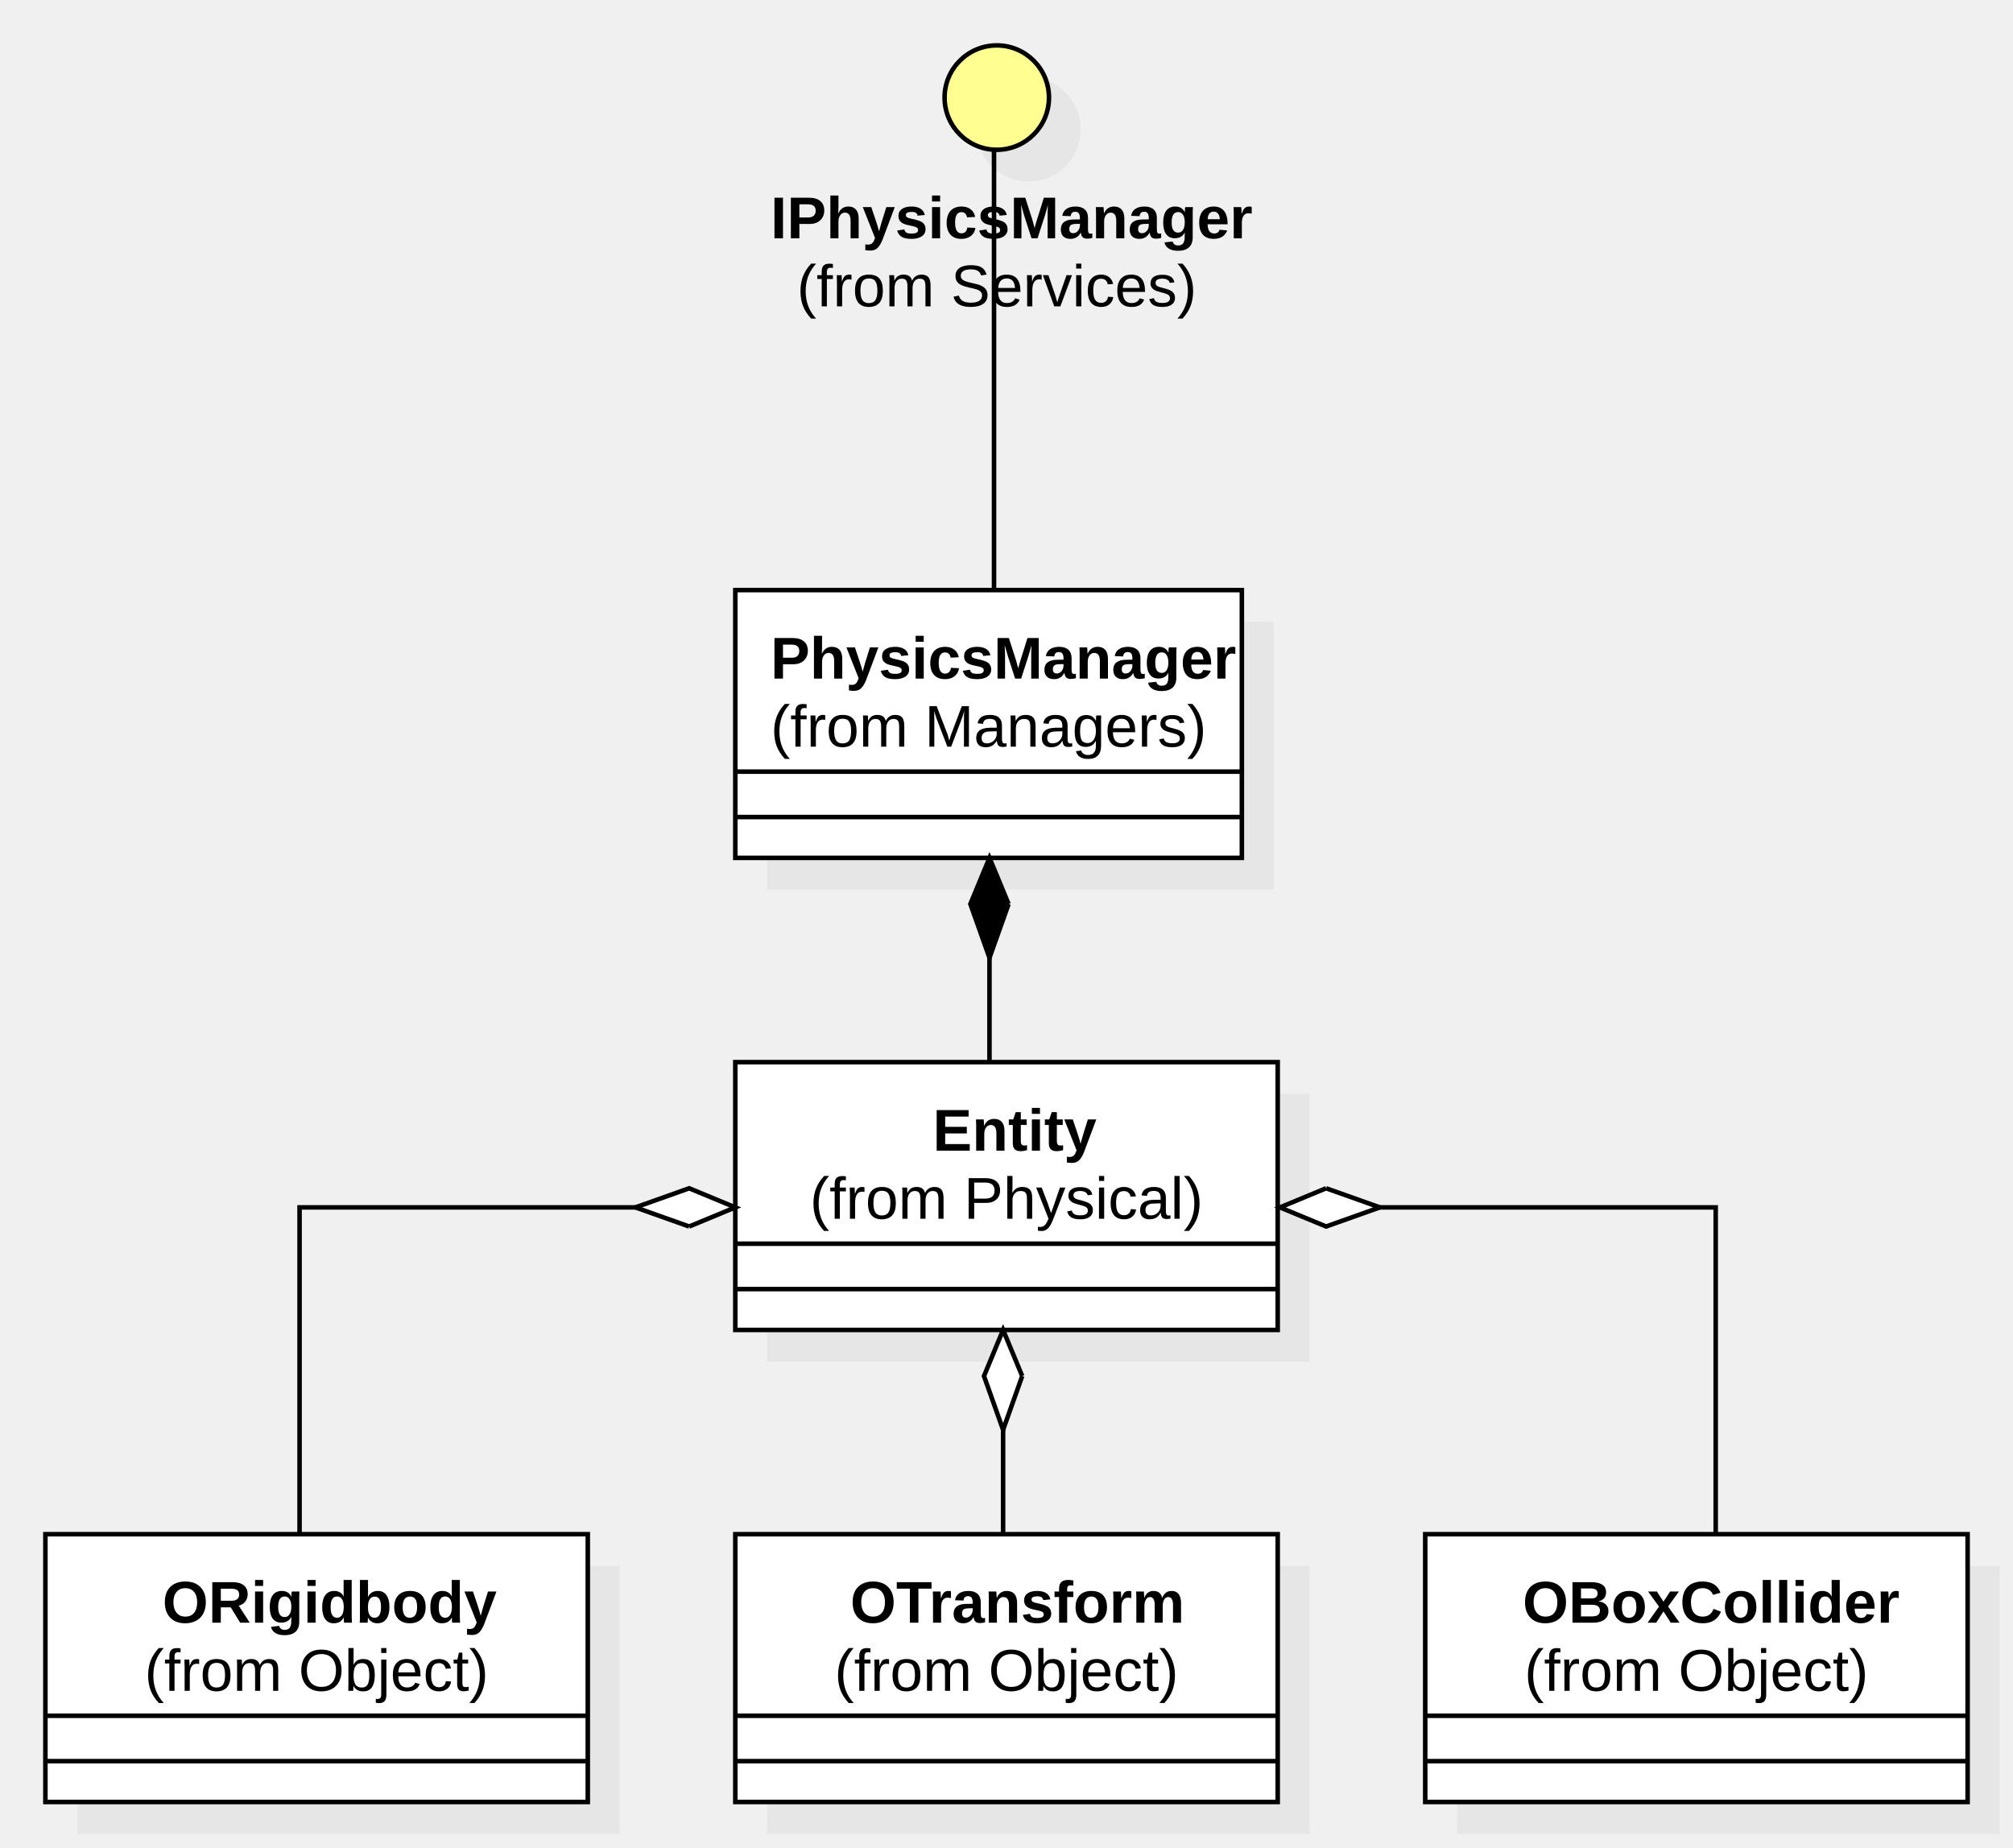
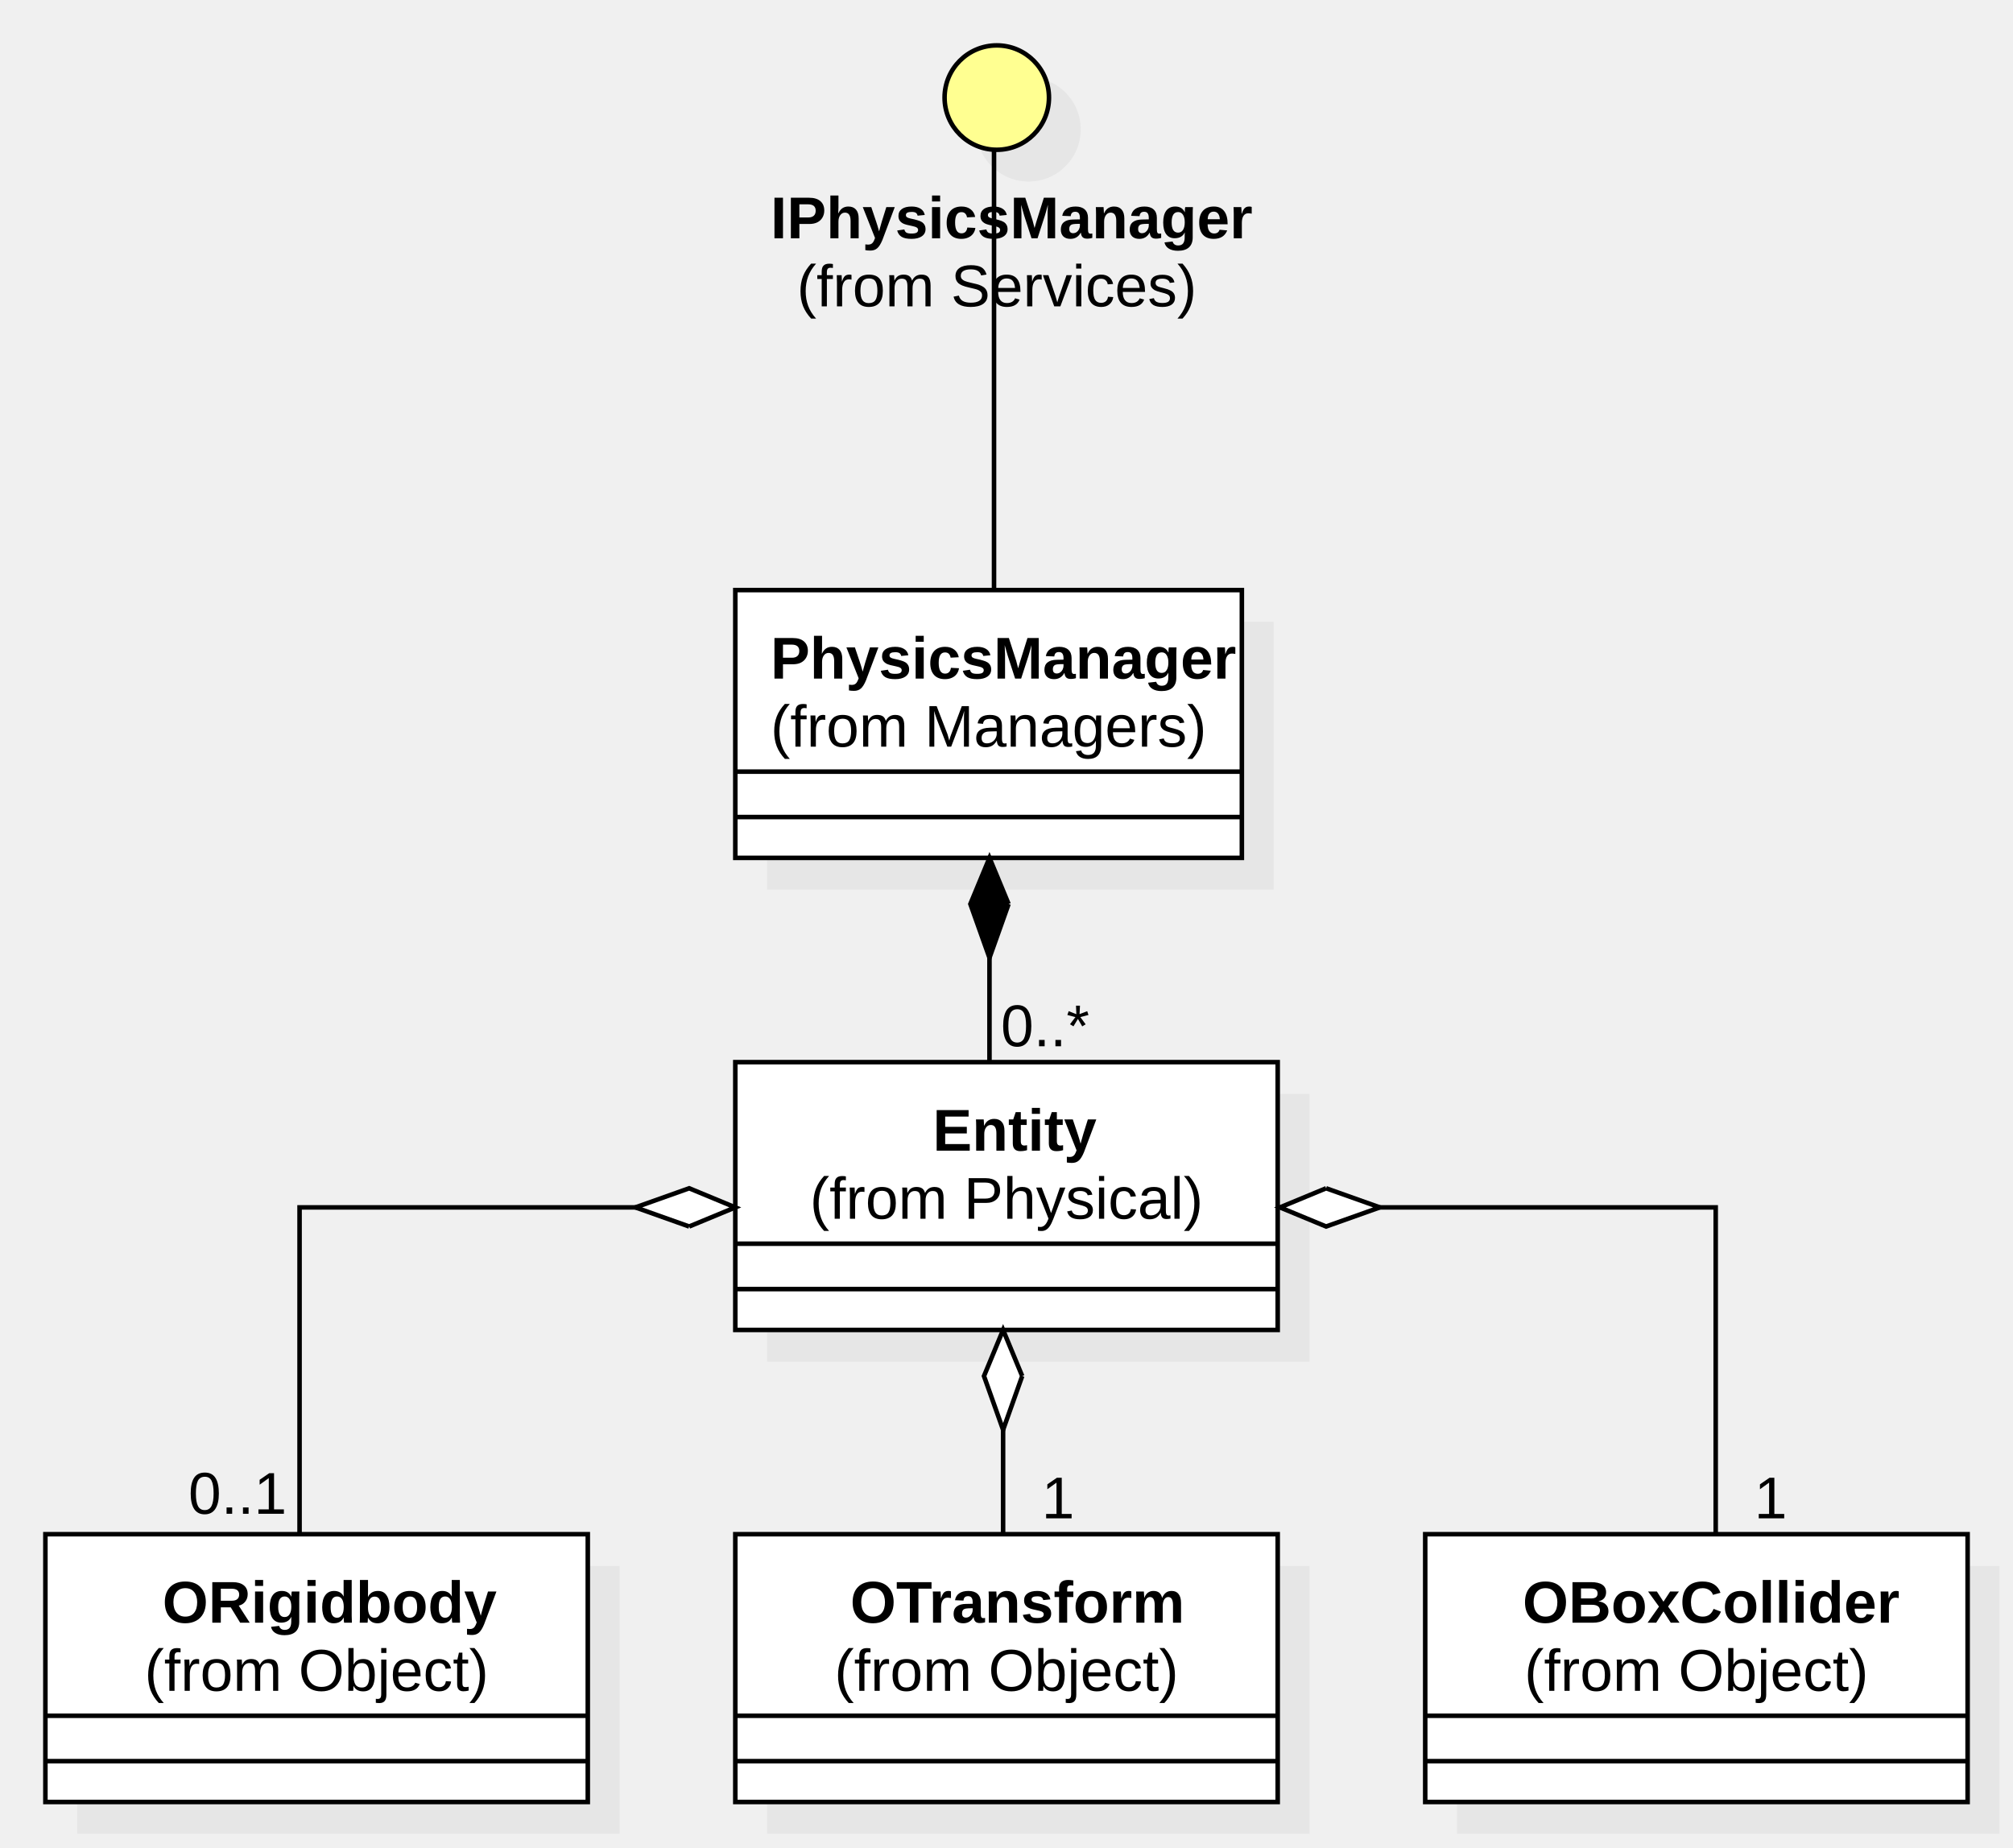
<svg xmlns="http://www.w3.org/2000/svg" version="1.1" width="443.5" height="407">
  <defs />
  <g>
    <g transform="translate(-30,-6) scale(1,1)">
      <rect fill="#C0C0C0" stroke="none" x="199" y="143" width="111.604" height="59" opacity="0.2" />
    </g>
    <g transform="translate(-30,-6) scale(1,1)">
      <rect fill="#ffffff" stroke="none" x="192" y="136" width="111.604" height="59" />
    </g>
    <g transform="translate(-30,-6) scale(1,1)">
      <path fill="none" stroke="#000000" d="M 192 136 L 303.604 136 L 303.604 195 L 192 195 L 192 136 Z Z" stroke-miterlimit="10" />
    </g>
    <g transform="translate(-30,-6) scale(1,1)">
      <path fill="none" stroke="#000000" d="M 192 176 L 303.604 176" stroke-miterlimit="10" />
    </g>
    <g transform="translate(-30,-6) scale(1,1)">
      <path fill="none" stroke="#000000" d="M 192 186 L 303.604 186" stroke-miterlimit="10" />
    </g>
    <g transform="translate(-30,-6) scale(1,1)">
      <g>
        <path fill="none" stroke="none" />
        <text fill="#000000" stroke="none" font-family="Arial" font-size="13px" font-style="normal" font-weight="bold" text-decoration="none" x="199.753" y="155.5">PhysicsManager</text>
      </g>
    </g>
    <g transform="translate(-30,-6) scale(1,1)">
      <g>
        <path fill="none" stroke="none" />
        <text fill="#000000" stroke="none" font-family="Arial" font-size="13px" font-style="normal" font-weight="normal" text-decoration="none" x="199.763" y="170.5">(from Managers)</text>
      </g>
    </g>
    <g transform="translate(-30,-6) scale(1,1)">
      <rect fill="#C0C0C0" stroke="none" x="351" y="351" width="119.5" height="59" opacity="0.2" />
    </g>
    <g transform="translate(-30,-6) scale(1,1)">
      <rect fill="#ffffff" stroke="none" x="344" y="344" width="119.5" height="59" />
    </g>
    <g transform="translate(-30,-6) scale(1,1)">
      <path fill="none" stroke="#000000" d="M 344 344 L 463.5 344 L 463.5 403 L 344 403 L 344 344 Z Z" stroke-miterlimit="10" />
    </g>
    <g transform="translate(-30,-6) scale(1,1)">
      <path fill="none" stroke="#000000" d="M 344 384 L 463.5 384" stroke-miterlimit="10" />
    </g>
    <g transform="translate(-30,-6) scale(1,1)">
      <path fill="none" stroke="#000000" d="M 344 394 L 463.5 394" stroke-miterlimit="10" />
    </g>
    <g transform="translate(-30,-6) scale(1,1)">
      <g>
        <path fill="none" stroke="none" />
        <text fill="#000000" stroke="none" font-family="Arial" font-size="13px" font-style="normal" font-weight="bold" text-decoration="none" x="365.458" y="363.5">OBoxCollider</text>
      </g>
    </g>
    <g transform="translate(-30,-6) scale(1,1)">
      <g>
        <path fill="none" stroke="none" />
        <text fill="#000000" stroke="none" font-family="Arial" font-size="13px" font-style="normal" font-weight="normal" text-decoration="none" x="365.829" y="378.5">(from Object)</text>
      </g>
    </g>
    <g transform="translate(-30,-6) scale(1,1)">
      <rect fill="#C0C0C0" stroke="none" x="47" y="351" width="119.5" height="59" opacity="0.2" />
    </g>
    <g transform="translate(-30,-6) scale(1,1)">
      <rect fill="#ffffff" stroke="none" x="40" y="344" width="119.5" height="59" />
    </g>
    <g transform="translate(-30,-6) scale(1,1)">
      <path fill="none" stroke="#000000" d="M 40 344 L 159.5 344 L 159.5 403 L 40 403 L 40 344 Z Z" stroke-miterlimit="10" />
    </g>
    <g transform="translate(-30,-6) scale(1,1)">
      <path fill="none" stroke="#000000" d="M 40 384 L 159.5 384" stroke-miterlimit="10" />
    </g>
    <g transform="translate(-30,-6) scale(1,1)">
      <path fill="none" stroke="#000000" d="M 40 394 L 159.5 394" stroke-miterlimit="10" />
    </g>
    <g transform="translate(-30,-6) scale(1,1)">
      <g>
        <path fill="none" stroke="none" />
        <text fill="#000000" stroke="none" font-family="Arial" font-size="13px" font-style="normal" font-weight="bold" text-decoration="none" x="65.787" y="363.5">ORigidbody</text>
      </g>
    </g>
    <g transform="translate(-30,-6) scale(1,1)">
      <g>
        <path fill="none" stroke="none" />
        <text fill="#000000" stroke="none" font-family="Arial" font-size="13px" font-style="normal" font-weight="normal" text-decoration="none" x="61.829" y="378.5">(from Object)</text>
      </g>
    </g>
    <g transform="translate(-30,-6) scale(1,1)">
      <rect fill="#C0C0C0" stroke="none" x="199" y="247" width="119.5" height="59" opacity="0.2" />
    </g>
    <g transform="translate(-30,-6) scale(1,1)">
      <rect fill="#ffffff" stroke="none" x="192" y="240" width="119.5" height="59" />
    </g>
    <g transform="translate(-30,-6) scale(1,1)">
      <path fill="none" stroke="#000000" d="M 192 240 L 311.5 240 L 311.5 299 L 192 299 L 192 240 Z Z" stroke-miterlimit="10" />
    </g>
    <g transform="translate(-30,-6) scale(1,1)">
      <path fill="none" stroke="#000000" d="M 192 280 L 311.5 280" stroke-miterlimit="10" />
    </g>
    <g transform="translate(-30,-6) scale(1,1)">
      <path fill="none" stroke="#000000" d="M 192 290 L 311.5 290" stroke-miterlimit="10" />
    </g>
    <g transform="translate(-30,-6) scale(1,1)">
      <g>
        <path fill="none" stroke="none" />
        <text fill="#000000" stroke="none" font-family="Arial" font-size="13px" font-style="normal" font-weight="bold" text-decoration="none" x="235.494" y="259.5">Entity</text>
      </g>
    </g>
    <g transform="translate(-30,-6) scale(1,1)">
      <g>
        <path fill="none" stroke="none" />
        <text fill="#000000" stroke="none" font-family="Arial" font-size="13px" font-style="normal" font-weight="normal" text-decoration="none" x="208.411" y="274.5">(from Physical)</text>
      </g>
    </g>
    <g transform="translate(-30,-6) scale(1,1)">
      <path fill="none" stroke="#000000" d="M 96 344 L 96 272 L 192 272" stroke-miterlimit="10" />
    </g>
    <g transform="translate(-30,-6) scale(1,1)">
      <path fill="#FFFFFF" stroke="none" d="M 181.837 276.21 L 192 272 L 181.837 267.79 L 170 272" />
    </g>
    <g transform="translate(-30,-6) scale(1,1)">
      <path fill="none" stroke="#000000" d="M 181.837 276.21 L 192 272 L 181.837 267.79 L 170 272 L 181.837 276.21" stroke-miterlimit="10" />
    </g>
    <g transform="translate(-30,-6) scale(1,1)">
+       <g>
+         <path fill="none" stroke="none" />
+         <text fill="#000000" stroke="none" font-family="Arial" font-size="13px" font-style="normal" font-weight="normal" text-decoration="none" x="71.5" y="339.5">0..1</text>
+       </g>
+     </g>
+     <g transform="translate(-30,-6) scale(1,1)">
      <path fill="none" stroke="#000000" d="M 408 344 L 408 272 L 312 272" stroke-miterlimit="10" />
    </g>
    <g transform="translate(-30,-6) scale(1,1)">
      <path fill="#FFFFFF" stroke="none" d="M 322.163 267.79 L 312 272 L 322.163 276.21 L 334 272" />
    </g>
    <g transform="translate(-30,-6) scale(1,1)">
      <path fill="none" stroke="#000000" d="M 322.163 267.79 L 312 272 L 322.163 276.21 L 334 272 L 322.163 267.79" stroke-miterlimit="10" />
    </g>
    <g transform="translate(-30,-6) scale(1,1)">
+       <g>
+         <path fill="none" stroke="none" />
+         <text fill="#000000" stroke="none" font-family="Arial" font-size="13px" font-style="normal" font-weight="normal" text-decoration="none" x="416.5" y="340.5">1</text>
+       </g>
+     </g>
+     <g transform="translate(-30,-6) scale(1,1)">
      <path fill="none" stroke="#000000" d="M 248 240 L 248 195" stroke-miterlimit="10" />
    </g>
    <g transform="translate(-30,-6) scale(1,1)">
      <path fill="#000000" stroke="none" d="M 252.21 205.163 L 248 195 L 243.79 205.163 L 248 217" />
    </g>
    <g transform="translate(-30,-6) scale(1,1)">
      <path fill="none" stroke="#000000" d="M 252.21 205.163 L 248 195 L 243.79 205.163 L 248 217 L 252.21 205.163" stroke-miterlimit="10" />
    </g>
    <g transform="translate(-30,-6) scale(1,1)">
+       <g>
+         <path fill="none" stroke="none" />
+         <text fill="#000000" stroke="none" font-family="Arial" font-size="13px" font-style="normal" font-weight="normal" text-decoration="none" x="250.5" y="236.5">0..*</text>
+       </g>
+     </g>
+     <g transform="translate(-30,-6) scale(1,1)">
      <path fill="#C0C0C0" stroke="none" d="M 245.108 34.5 C 245.108 28.149 250.256 23 256.608 23 C 262.959 23 268.108 28.149 268.108 34.5 C 268.108 40.851 262.959 46 256.608 46 C 250.256 46 245.108 40.851 245.108 34.5 Z" opacity="0.2" />
    </g>
    <g transform="translate(-30,-6) scale(1,1)">
      <path fill="#ffff91" stroke="none" d="M 238.108 27.5 C 238.108 21.149 243.256 16 249.608 16 C 255.959 16 261.108 21.149 261.108 27.5 C 261.108 33.851 255.959 39 249.608 39 C 243.256 39 238.108 33.851 238.108 27.5 Z" />
    </g>
    <g transform="translate(-30,-6) scale(1,1)">
      <path fill="none" stroke="#000000" d="M 238.108 27.5 C 238.108 21.149 243.256 16 249.608 16 C 255.959 16 261.108 21.149 261.108 27.5 C 261.108 33.851 255.959 39 249.608 39 C 243.256 39 238.108 33.851 238.108 27.5 Z" stroke-miterlimit="10" />
    </g>
    <g transform="translate(-30,-6) scale(1,1)">
      <g>
        <path fill="none" stroke="none" />
        <text fill="#000000" stroke="none" font-family="Arial" font-size="13px" font-style="normal" font-weight="bold" text-decoration="none" x="199.753" y="58.5">IPhysicsManager</text>
      </g>
    </g>
    <g transform="translate(-30,-6) scale(1,1)">
      <g>
        <path fill="none" stroke="none" />
        <text fill="#000000" stroke="none" font-family="Arial" font-size="13px" font-style="normal" font-weight="normal" text-decoration="none" x="205.549" y="73.5">(from Services)</text>
      </g>
    </g>
    <g transform="translate(-30,-6) scale(1,1)">
      <path fill="none" stroke="#000000" d="M 249 136 L 249 39" stroke-miterlimit="10" />
    </g>
    <g transform="translate(-30,-6) scale(1,1)">
      <rect fill="#C0C0C0" stroke="none" x="199" y="351" width="119.5" height="59" opacity="0.2" />
    </g>
    <g transform="translate(-30,-6) scale(1,1)">
      <rect fill="#ffffff" stroke="none" x="192" y="344" width="119.5" height="59" />
    </g>
    <g transform="translate(-30,-6) scale(1,1)">
      <path fill="none" stroke="#000000" d="M 192 344 L 311.5 344 L 311.5 403 L 192 403 L 192 344 Z Z" stroke-miterlimit="10" />
    </g>
    <g transform="translate(-30,-6) scale(1,1)">
      <path fill="none" stroke="#000000" d="M 192 384 L 311.5 384" stroke-miterlimit="10" />
    </g>
    <g transform="translate(-30,-6) scale(1,1)">
      <path fill="none" stroke="#000000" d="M 192 394 L 311.5 394" stroke-miterlimit="10" />
    </g>
    <g transform="translate(-30,-6) scale(1,1)">
      <g>
        <path fill="none" stroke="none" />
        <text fill="#000000" stroke="none" font-family="Arial" font-size="13px" font-style="normal" font-weight="bold" text-decoration="none" x="217.32" y="363.5">OTransform</text>
      </g>
    </g>
    <g transform="translate(-30,-6) scale(1,1)">
      <g>
        <path fill="none" stroke="none" />
        <text fill="#000000" stroke="none" font-family="Arial" font-size="13px" font-style="normal" font-weight="normal" text-decoration="none" x="213.829" y="378.5">(from Object)</text>
      </g>
    </g>
    <g transform="translate(-30,-6) scale(1,1)">
      <path fill="none" stroke="#000000" d="M 251 344 L 251 299" stroke-miterlimit="10" />
    </g>
    <g transform="translate(-30,-6) scale(1,1)">
      <path fill="#FFFFFF" stroke="none" d="M 255.21 309.163 L 251 299 L 246.79 309.163 L 251 321" />
    </g>
    <g transform="translate(-30,-6) scale(1,1)">
      <path fill="none" stroke="#000000" d="M 255.21 309.163 L 251 299 L 246.79 309.163 L 251 321 L 255.21 309.163" stroke-miterlimit="10" />
+     </g>
+     <g transform="translate(-30,-6) scale(1,1)">
+       <g>
+         <path fill="none" stroke="none" />
+         <text fill="#000000" stroke="none" font-family="Arial" font-size="13px" font-style="normal" font-weight="normal" text-decoration="none" x="259.5" y="340.5">1</text>
+       </g>
    </g>
  </g>
</svg>
